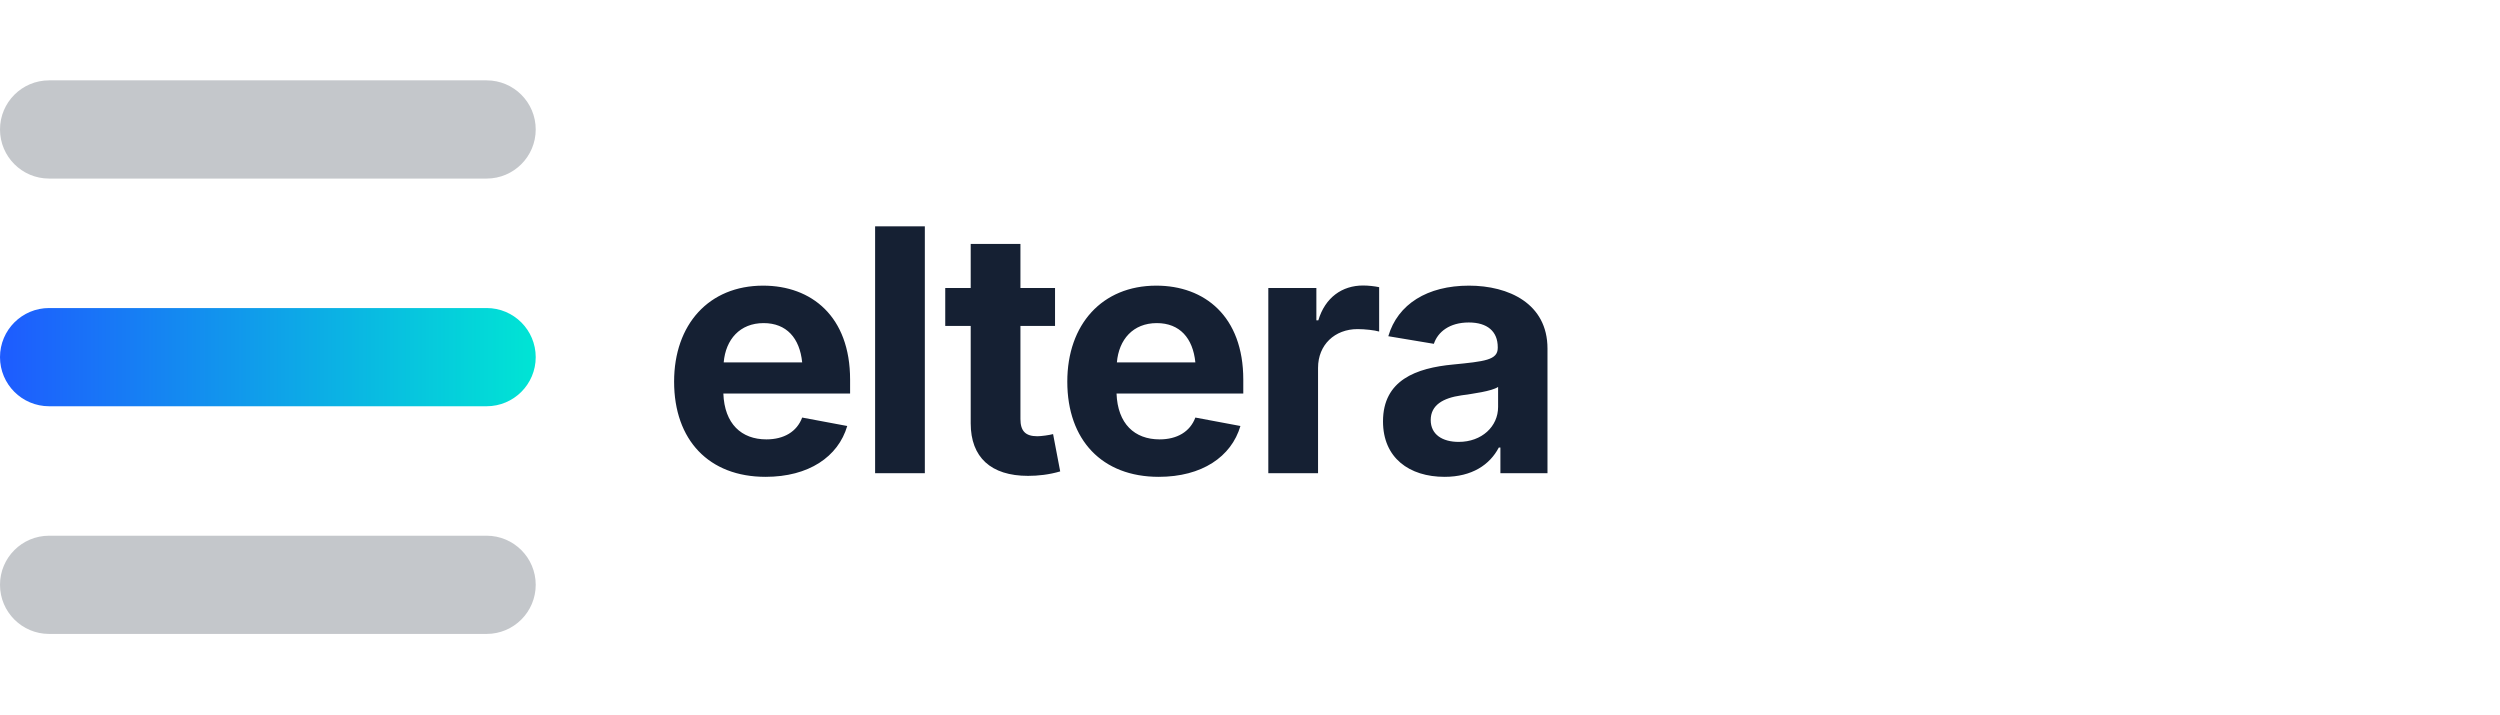
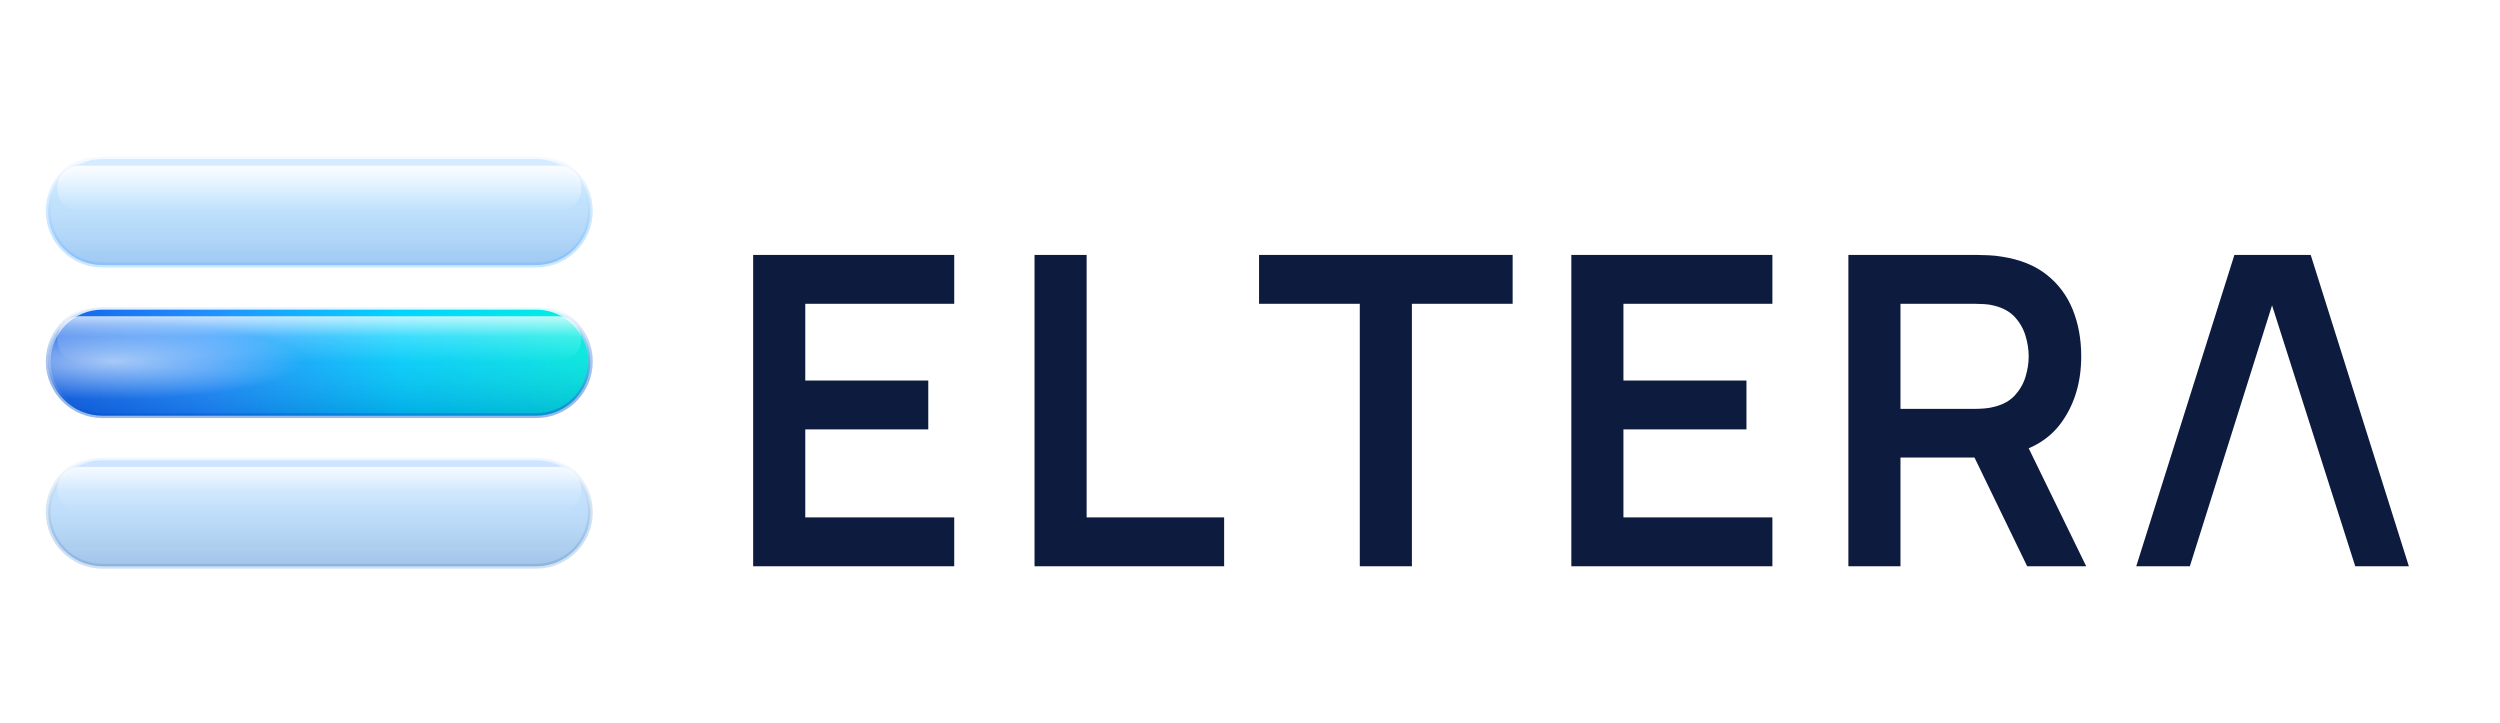
- <svg xmlns="http://www.w3.org/2000/svg" width="560" height="160" viewBox="0 0 560 160" fill="none">
+ <svg xmlns="http://www.w3.org/2000/svg" viewBox="0 0 415 120" fill="none">
  <defs>
-     <linearGradient id="midGradL" x1="0" y1="0" x2="1" y2="0">
-       <stop offset="0%" stop-color="#1E5BFF" />
-       <stop offset="100%" stop-color="#00E5D4" />
+     <linearGradient id="ltB" x1="0" y1="0" x2="0" y2="1">
+       <stop offset="0%" stop-color="#B8DCFF" stop-opacity="0.55" />
+       <stop offset="40%" stop-color="#7EC8FF" stop-opacity="0.45" />
+       <stop offset="100%" stop-color="#4AAEFF" stop-opacity="0.35" />
    </linearGradient>
+     <linearGradient id="ltSh" x1="0" y1="0" x2="0" y2="1">
+       <stop offset="0%" stop-color="#FFFFFF" stop-opacity="0.90" />
+       <stop offset="60%" stop-color="#FFFFFF" stop-opacity="0.30" />
+       <stop offset="100%" stop-color="#FFFFFF" stop-opacity="0.00" />
+     </linearGradient>
+     <linearGradient id="ltBd" x1="0" y1="0" x2="0" y2="1">
+       <stop offset="0%" stop-color="#FFFFFF" stop-opacity="0.80" />
+       <stop offset="100%" stop-color="#5AAEFF" stop-opacity="0.30" />
+     </linearGradient>
+     <linearGradient id="ltIn" x1="0" y1="0" x2="0" y2="1">
+       <stop offset="0%" stop-color="#FFFFFF" stop-opacity="0.00" />
+       <stop offset="100%" stop-color="#1A5FBF" stop-opacity="0.20" />
+     </linearGradient>
+     <linearGradient id="lmB" x1="0" y1="0" x2="1" y2="0">
+       <stop offset="0%" stop-color="#1060E8" />
+       <stop offset="30%" stop-color="#1E8FFF" />
+       <stop offset="65%" stop-color="#00D4FF" />
+       <stop offset="100%" stop-color="#00F0E0" />
+     </linearGradient>
+     <linearGradient id="lmSh" x1="0" y1="0" x2="0" y2="1">
+       <stop offset="0%" stop-color="#FFFFFF" stop-opacity="0.75" />
+       <stop offset="45%" stop-color="#FFFFFF" stop-opacity="0.20" />
+       <stop offset="100%" stop-color="#FFFFFF" stop-opacity="0.00" />
+     </linearGradient>
+     <linearGradient id="lmBd" x1="0" y1="0" x2="0" y2="1">
+       <stop offset="0%" stop-color="#FFFFFF" stop-opacity="0.90" />
+       <stop offset="100%" stop-color="#0050CC" stop-opacity="0.40" />
+     </linearGradient>
+     <radialGradient id="lmLG" cx="0.12" cy="0.5" r="0.35">
+       <stop offset="0%" stop-color="#FFFFFF" stop-opacity="0.60" />
+       <stop offset="100%" stop-color="#FFFFFF" stop-opacity="0.00" />
+     </radialGradient>
+     <linearGradient id="lmIn" x1="0" y1="0" x2="0" y2="1">
+       <stop offset="0%" stop-color="#FFFFFF" stop-opacity="0.00" />
+       <stop offset="100%" stop-color="#003399" stop-opacity="0.25" />
+     </linearGradient>
+     <linearGradient id="lbB" x1="0" y1="0" x2="0" y2="1">
+       <stop offset="0%" stop-color="#A0CCFF" stop-opacity="0.50" />
+       <stop offset="50%" stop-color="#6ABAFF" stop-opacity="0.40" />
+       <stop offset="100%" stop-color="#3A9AEE" stop-opacity="0.32" />
+     </linearGradient>
+     <linearGradient id="lbSh" x1="0" y1="0" x2="0" y2="1">
+       <stop offset="0%" stop-color="#FFFFFF" stop-opacity="0.80" />
+       <stop offset="55%" stop-color="#FFFFFF" stop-opacity="0.18" />
+       <stop offset="100%" stop-color="#FFFFFF" stop-opacity="0.00" />
+     </linearGradient>
+     <linearGradient id="lbBd" x1="0" y1="0" x2="0" y2="1">
+       <stop offset="0%" stop-color="#FFFFFF" stop-opacity="0.70" />
+       <stop offset="100%" stop-color="#4488CC" stop-opacity="0.25" />
+     </linearGradient>
+     <linearGradient id="lbIn" x1="0" y1="0" x2="0" y2="1">
+       <stop offset="0%" stop-color="#FFFFFF" stop-opacity="0.00" />
+       <stop offset="100%" stop-color="#1A4A99" stop-opacity="0.18" />
+     </linearGradient>
+     <clipPath id="lcT">
+       <rect x="8.0" y="26.00" width="90.0" height="18.0" rx="9.0" />
+     </clipPath>
+     <clipPath id="lcM">
+       <rect x="8.0" y="51.00" width="90.0" height="18.0" rx="9.0" />
+     </clipPath>
+     <clipPath id="lcB">
+       <rect x="8.0" y="76.00" width="90.0" height="18.0" rx="9.0" />
+     </clipPath>
  </defs>
-   <rect x="0" y="18" width="120" height="22" rx="11" fill="#152033" fill-opacity="0.25" />
-   <rect x="0" y="69" width="120" height="22" rx="11" fill="url(#midGradL)" />
-   <rect x="0" y="120" width="120" height="22" rx="11" fill="#152033" fill-opacity="0.25" />
-   <text x="148" y="106" fill="#152033" font-family="Inter, Manrope, Arial, sans-serif" font-size="76" font-weight="700" letter-spacing="-2">eltera</text>
+   <rect x="8.0" y="26.00" width="90.0" height="18.0" rx="9.0" fill="url(#ltB)" />
+   <rect x="8.0" y="26.00" width="90.0" height="18.0" rx="9.0" fill="url(#ltIn)" clip-path="url(#lcT)" />
+   <rect x="8.0" y="26.00" width="90.0" height="18.0" rx="9.0" fill="none" stroke="url(#ltBd)" stroke-width="0.8" />
+   <rect x="9.50" y="27.50" width="87.00" height="7.56" rx="3.78" fill="url(#ltSh)" clip-path="url(#lcT)" />
+   <rect x="8.0" y="51.00" width="90.0" height="18.0" rx="9.0" fill="url(#lmB)" />
+   <rect x="8.0" y="51.00" width="90.0" height="18.0" rx="9.0" fill="url(#lmIn)" clip-path="url(#lcM)" />
+   <rect x="8.0" y="51.00" width="90.0" height="18.0" rx="9.0" fill="none" stroke="url(#lmBd)" stroke-width="0.8" />
+   <rect x="9.50" y="52.50" width="87.00" height="7.56" rx="3.78" fill="url(#lmSh)" clip-path="url(#lcM)" />
+   <rect x="8.0" y="51.00" width="90.0" height="18.0" rx="9.0" fill="url(#lmLG)" clip-path="url(#lcM)" />
+   <rect x="8.0" y="76.00" width="90.0" height="18.0" rx="9.0" fill="url(#lbB)" />
+   <rect x="8.0" y="76.00" width="90.0" height="18.0" rx="9.0" fill="url(#lbIn)" clip-path="url(#lcB)" />
+   <rect x="8.0" y="76.00" width="90.0" height="18.0" rx="9.0" fill="none" stroke="url(#lbBd)" stroke-width="0.8" />
+   <rect x="9.50" y="77.50" width="87.00" height="7.56" rx="3.78" fill="url(#lbSh)" clip-path="url(#lcB)" />
+   <path d="M125.024 94.0V42.32H158.401V50.431H133.674V63.171H154.094V71.282H133.674V85.889H158.401V94.0Z M171.732 94.0V42.32H180.381V85.889H203.207V94.0Z M225.725 94.0V50.431H209.001V42.32H251.099V50.431H234.375V94.0Z M260.841 94.0V42.32H294.218V50.431H269.49V63.171H289.911V71.282H269.49V85.889H294.218V94.0Z M306.831 94.0V42.32H328.185Q328.939 42.32 330.123 42.374Q331.307 42.428 332.312 42.607Q336.798 43.289 339.723 45.586Q342.648 47.883 344.066 51.382Q345.483 54.881 345.483 59.152Q345.483 65.468 342.289 70.008Q339.095 74.548 332.492 75.625L328.795 75.948H315.48V94.0ZM336.511 94.0 326.319 72.969 335.112 71.031 346.309 94.0ZM315.48 67.873H327.826Q328.544 67.873 329.441 67.801Q330.338 67.729 331.092 67.514Q333.245 66.976 334.484 65.612Q335.722 64.248 336.242 62.525Q336.762 60.803 336.762 59.152Q336.762 57.501 336.242 55.76Q335.722 54.02 334.484 52.656Q333.245 51.292 331.092 50.754Q330.338 50.539 329.441 50.485Q328.544 50.431 327.826 50.431H315.48Z M354.616 94.0 370.909 42.32H383.578L399.871 94.0H390.971L376.185 47.632H378.123L363.516 94.0 Z" fill="#0D1B3E" fill-rule="nonzero" />
</svg>
